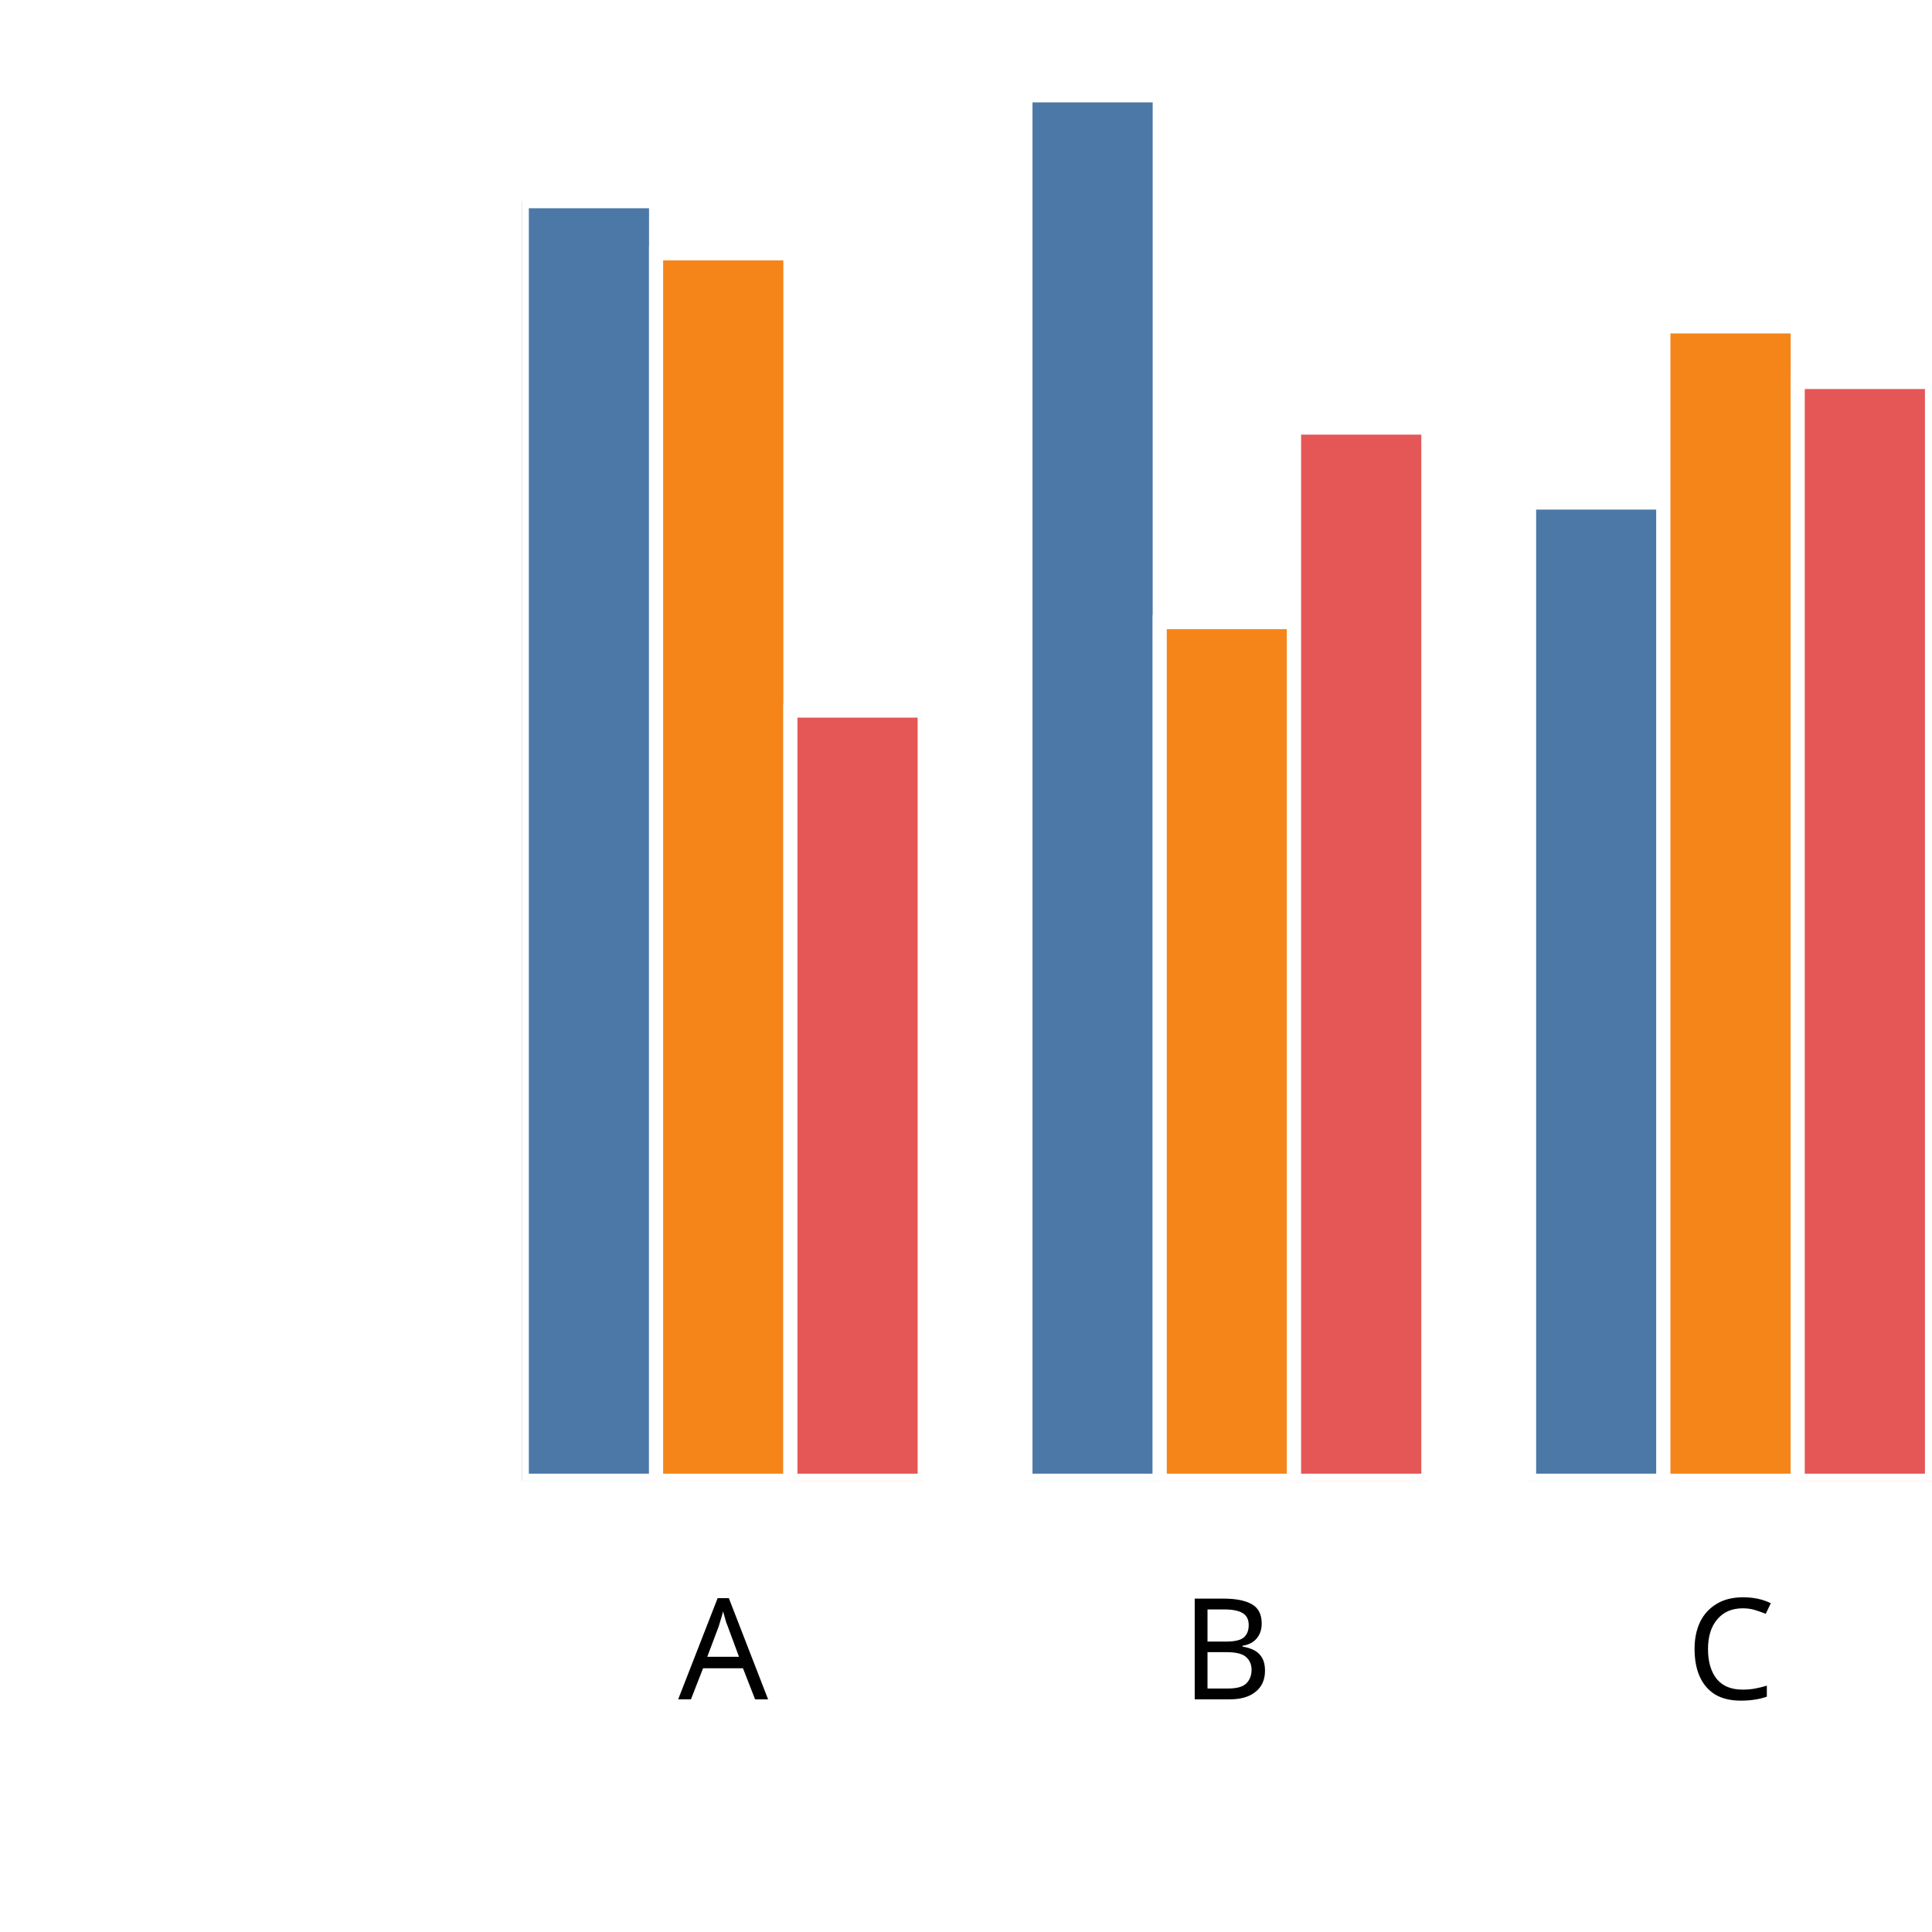
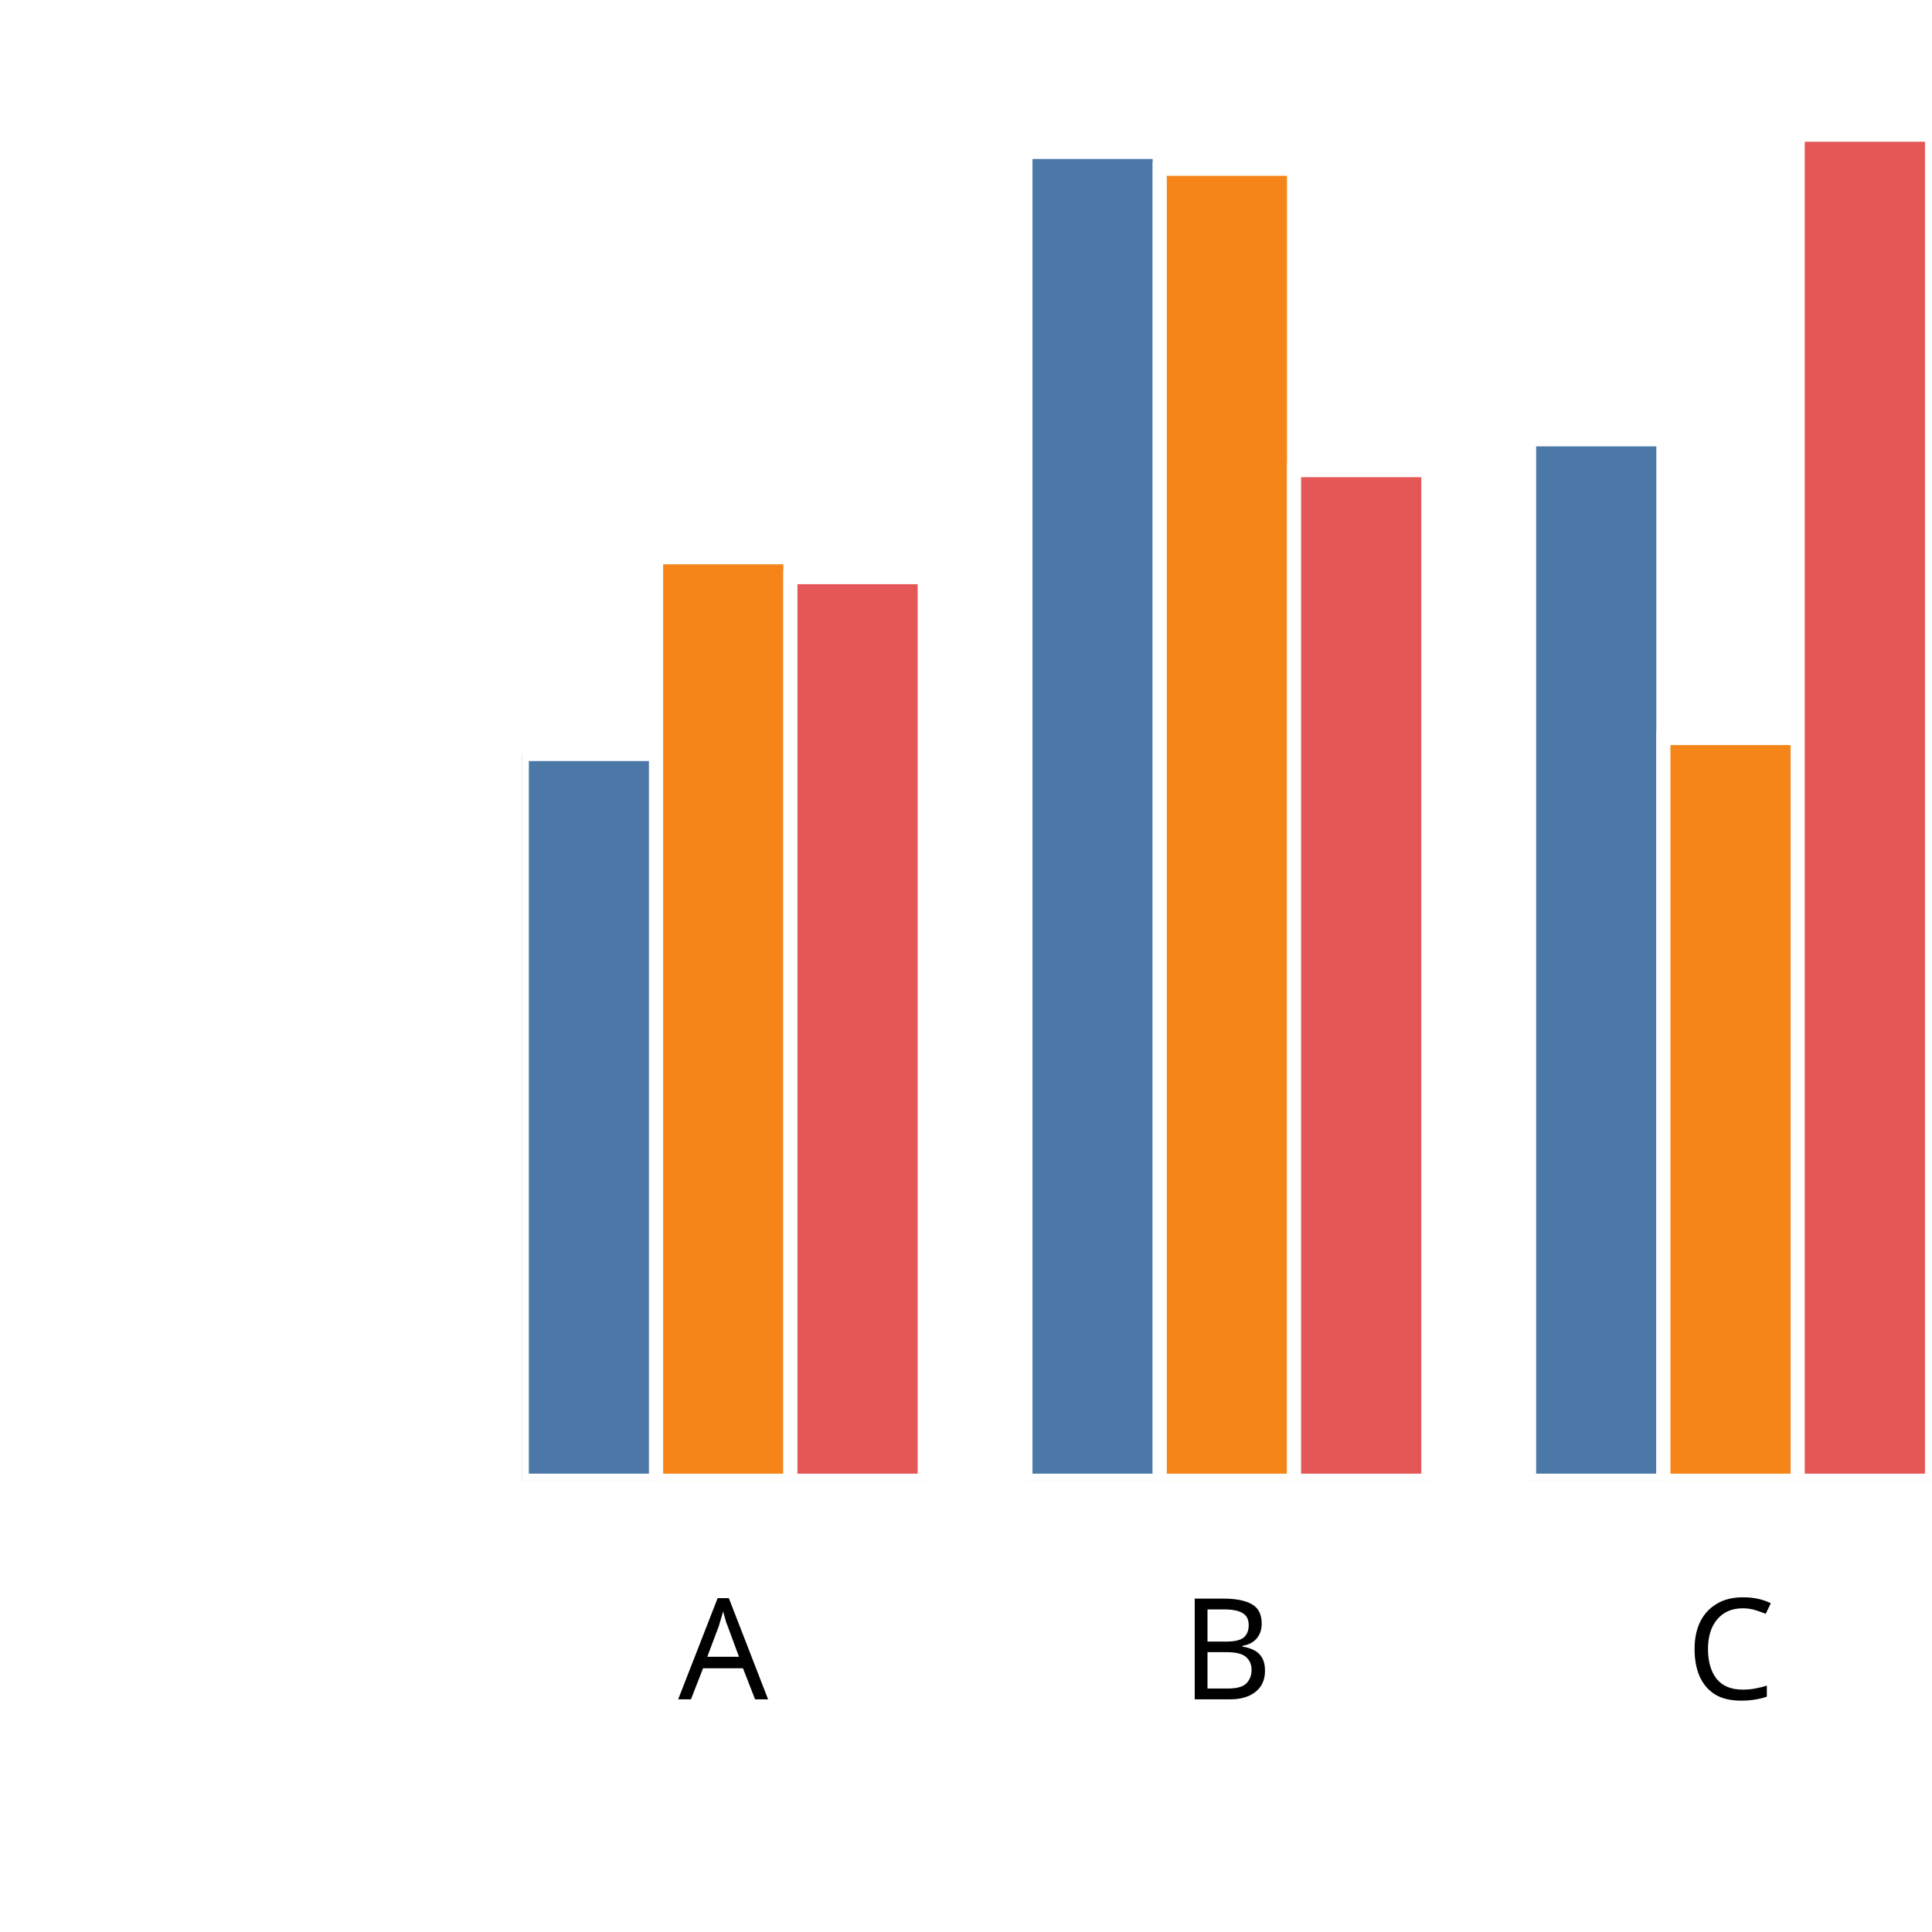
<svg xmlns="http://www.w3.org/2000/svg" version="1.1" class="marks" width="137" height="137" viewBox="0 0 137 137">
  <rect width="137" height="137" fill="white" />
  <g fill="none" stroke-miterlimit="10" transform="translate(37,5)">
    <g class="mark-group role-frame root" role="graphics-object" aria-roledescription="group mark container">
      <g transform="translate(0,0)">
        <path class="background" aria-hidden="true" d="M0,0h100v100h-100Z" />
        <g>
          <g class="mark-group role-axis" role="graphics-symbol" aria-roledescription="axis" aria-label="X-axis titled 'x' for a discrete scale with 3 values: A, B, C">
            <g transform="translate(0.5,100.5)">
              <path class="background" aria-hidden="true" d="M0,0h0v0h0Z" pointer-events="none" />
              <g>
                <g class="mark-rule role-axis-tick" pointer-events="none">
                  <line transform="translate(14,0)" x2="0" y2="5" stroke="white" stroke-width="1.01" opacity="1" />
                  <line transform="translate(50,0)" x2="0" y2="5" stroke="white" stroke-width="1.01" opacity="1" />
                  <line transform="translate(85,0)" x2="0" y2="5" stroke="white" stroke-width="1.01" opacity="1" />
                </g>
                <g class="mark-text role-axis-label" pointer-events="none">
                  <text text-anchor="middle" transform="translate(13.78571,15)" font-family="sans-serif" font-size="10px" font-style="normal" font-weight="400" fill="black" opacity="1">A</text>
                  <text text-anchor="middle" transform="translate(49.5,15)" font-family="sans-serif" font-size="10px" font-style="normal" font-weight="400" fill="black" opacity="1">B</text>
                  <text text-anchor="middle" transform="translate(85.21429,15)" font-family="sans-serif" font-size="10px" font-style="normal" font-weight="400" fill="black" opacity="1">C</text>
                </g>
                <g class="mark-text role-axis-title" pointer-events="none">
                  <text text-anchor="middle" transform="translate(50,30)" font-family="sans-serif" font-size="11px" font-style="normal" font-weight="400" fill="white" opacity="1">x</text>
                </g>
              </g>
              <path class="foreground" aria-hidden="true" d="" pointer-events="none" display="none" />
            </g>
          </g>
          <g class="mark-group role-axis" role="graphics-symbol" aria-roledescription="axis" aria-label="Y-axis titled 'sum of y' for a linear scale with values from 0.0 to 2.0">
            <g transform="translate(0.5,0.5)">
              <path class="background" aria-hidden="true" d="M0,0h0v0h0Z" pointer-events="none" />
              <g>
                <g class="mark-rule role-axis-tick" pointer-events="none">
                  <line transform="translate(0,100)" x2="-5" y2="0" stroke="white" stroke-width="1.01" opacity="1" />
                  <line transform="translate(0,75)" x2="-5" y2="0" stroke="white" stroke-width="1.01" opacity="1" />
                  <line transform="translate(0,50)" x2="-5" y2="0" stroke="white" stroke-width="1.01" opacity="1" />
                  <line transform="translate(0,25)" x2="-5" y2="0" stroke="white" stroke-width="1.01" opacity="1" />
                  <line transform="translate(0,0)" x2="-5" y2="0" stroke="white" stroke-width="1.01" opacity="1" />
                </g>
                <g class="mark-text role-axis-label" pointer-events="none">
                  <text text-anchor="end" transform="translate(-7,103)" font-family="sans-serif" font-size="10px" font-style="normal" font-weight="400" fill="white" opacity="1">0.0</text>
                  <text text-anchor="end" transform="translate(-7,78)" font-family="sans-serif" font-size="10px" font-style="normal" font-weight="400" fill="white" opacity="1">0.5</text>
                  <text text-anchor="end" transform="translate(-7,53)" font-family="sans-serif" font-size="10px" font-style="normal" font-weight="400" fill="white" opacity="1">1.0</text>
                  <text text-anchor="end" transform="translate(-7,28)" font-family="sans-serif" font-size="10px" font-style="normal" font-weight="400" fill="white" opacity="1">1.5</text>
                  <text text-anchor="end" transform="translate(-7,3)" font-family="sans-serif" font-size="10px" font-style="normal" font-weight="400" fill="white" opacity="1">2.0</text>
                </g>
                <g class="mark-text role-axis-title" pointer-events="none">
                  <text text-anchor="middle" transform="translate(-26,50) rotate(-90) translate(0,-2)" font-family="sans-serif" font-size="11px" font-style="normal" font-weight="400" fill="white" opacity="1">sum of y</text>
                </g>
              </g>
              <path class="foreground" aria-hidden="true" d="" pointer-events="none" display="none" />
            </g>
          </g>
          <g class="mark-group role-scope" clip-path="url(#clip1)" role="graphics-object" aria-roledescription="group mark container">
            <g transform="translate(0,0)">
              <path class="background" aria-hidden="true" d="M0,0h0v0h0Z" />
              <g>
                <g class="mark-rect role-mark" role="graphics-symbol" aria-roledescription="rect mark container">
-                   <path d="M1.7763568394002505e-15,9.266h9.524v90.734h-9.524Z" fill="#4c78a8" stroke="white" stroke-width="1" opacity="1" />
-                   <path d="M9.524,12.965h9.524v87.035h-9.524Z" fill="#f58518" stroke="white" stroke-width="1" opacity="1" />
-                   <path d="M19.048,45.387h9.524v54.613h-9.524Z" fill="#e45756" stroke="white" stroke-width="1" opacity="1" />
+                   <path d="M1.7763568394002505e-15,48.466h9.524v51.534h-9.524Z" fill="#4c78a8" stroke="white" stroke-width="1" opacity="1" />
+                   <path d="M9.524,34.515h9.524v65.485h-9.524Z" fill="#f58518" stroke="white" stroke-width="1" opacity="1" />
+                   <path d="M19.048,35.924h9.524v64.076h-9.524Z" fill="#e45756" stroke="white" stroke-width="1" opacity="1" />
                </g>
              </g>
              <path class="foreground" aria-hidden="true" d="" display="none" />
            </g>
            <g transform="translate(35.71429,0)">
              <path class="background" aria-hidden="true" d="M0,0h0v0h0Z" />
              <g>
                <g class="mark-rect role-mark" role="graphics-symbol" aria-roledescription="rect mark container">
-                   <path d="M1.7763568394002505e-15,1.759h9.524v98.241h-9.524Z" fill="#4c78a8" stroke="white" stroke-width="1" opacity="1" />
-                   <path d="M9.524,39.115h9.524v60.885h-9.524Z" fill="#f58518" stroke="white" stroke-width="1" opacity="1" />
-                   <path d="M19.048,25.321h9.524v74.679h-9.524Z" fill="#e45756" stroke="white" stroke-width="1" opacity="1" />
+                   <path d="M1.7763568394002505e-15,5.776h9.524v94.224h-9.524Z" fill="#4c78a8" stroke="white" stroke-width="1" opacity="1" />
+                   <path d="M9.524,6.97h9.524v93.03h-9.524Z" fill="#f58518" stroke="white" stroke-width="1" opacity="1" />
+                   <path d="M19.048,28.336h9.524v71.664h-9.524Z" fill="#e45756" stroke="white" stroke-width="1" opacity="1" />
                </g>
              </g>
              <path class="foreground" aria-hidden="true" d="" display="none" />
            </g>
            <g transform="translate(71.42857,0)">
              <path class="background" aria-hidden="true" d="M0,0h0v0h0Z" />
              <g>
                <g class="mark-rect role-mark" role="graphics-symbol" aria-roledescription="rect mark container">
-                   <path d="M1.7763568394002505e-15,30.635h9.524v69.365h-9.524Z" fill="#4c78a8" stroke="white" stroke-width="1" opacity="1" />
-                   <path d="M9.524,18.145h9.524v81.855h-9.524Z" fill="#f58518" stroke="white" stroke-width="1" opacity="1" />
-                   <path d="M19.048,22.085h9.524v77.915h-9.524Z" fill="#e45756" stroke="white" stroke-width="1" opacity="1" />
+                   <path d="M1.7763568394002505e-15,26.154h9.524v73.846h-9.524Z" fill="#4c78a8" stroke="white" stroke-width="1" opacity="1" />
+                   <path d="M9.524,47.334h9.524v52.666h-9.524Z" fill="#f58518" stroke="white" stroke-width="1" opacity="1" />
+                   <path d="M19.048,4.552h9.524v95.448h-9.524Z" fill="#e45756" stroke="white" stroke-width="1" opacity="1" />
                </g>
              </g>
              <path class="foreground" aria-hidden="true" d="" display="none" />
            </g>
          </g>
        </g>
        <path class="foreground" aria-hidden="true" d="" display="none" />
      </g>
    </g>
  </g>
  <defs>
    <clipPath id="clip1">
      <rect x="0" y="0" width="100" height="100" />
    </clipPath>
  </defs>
</svg>
